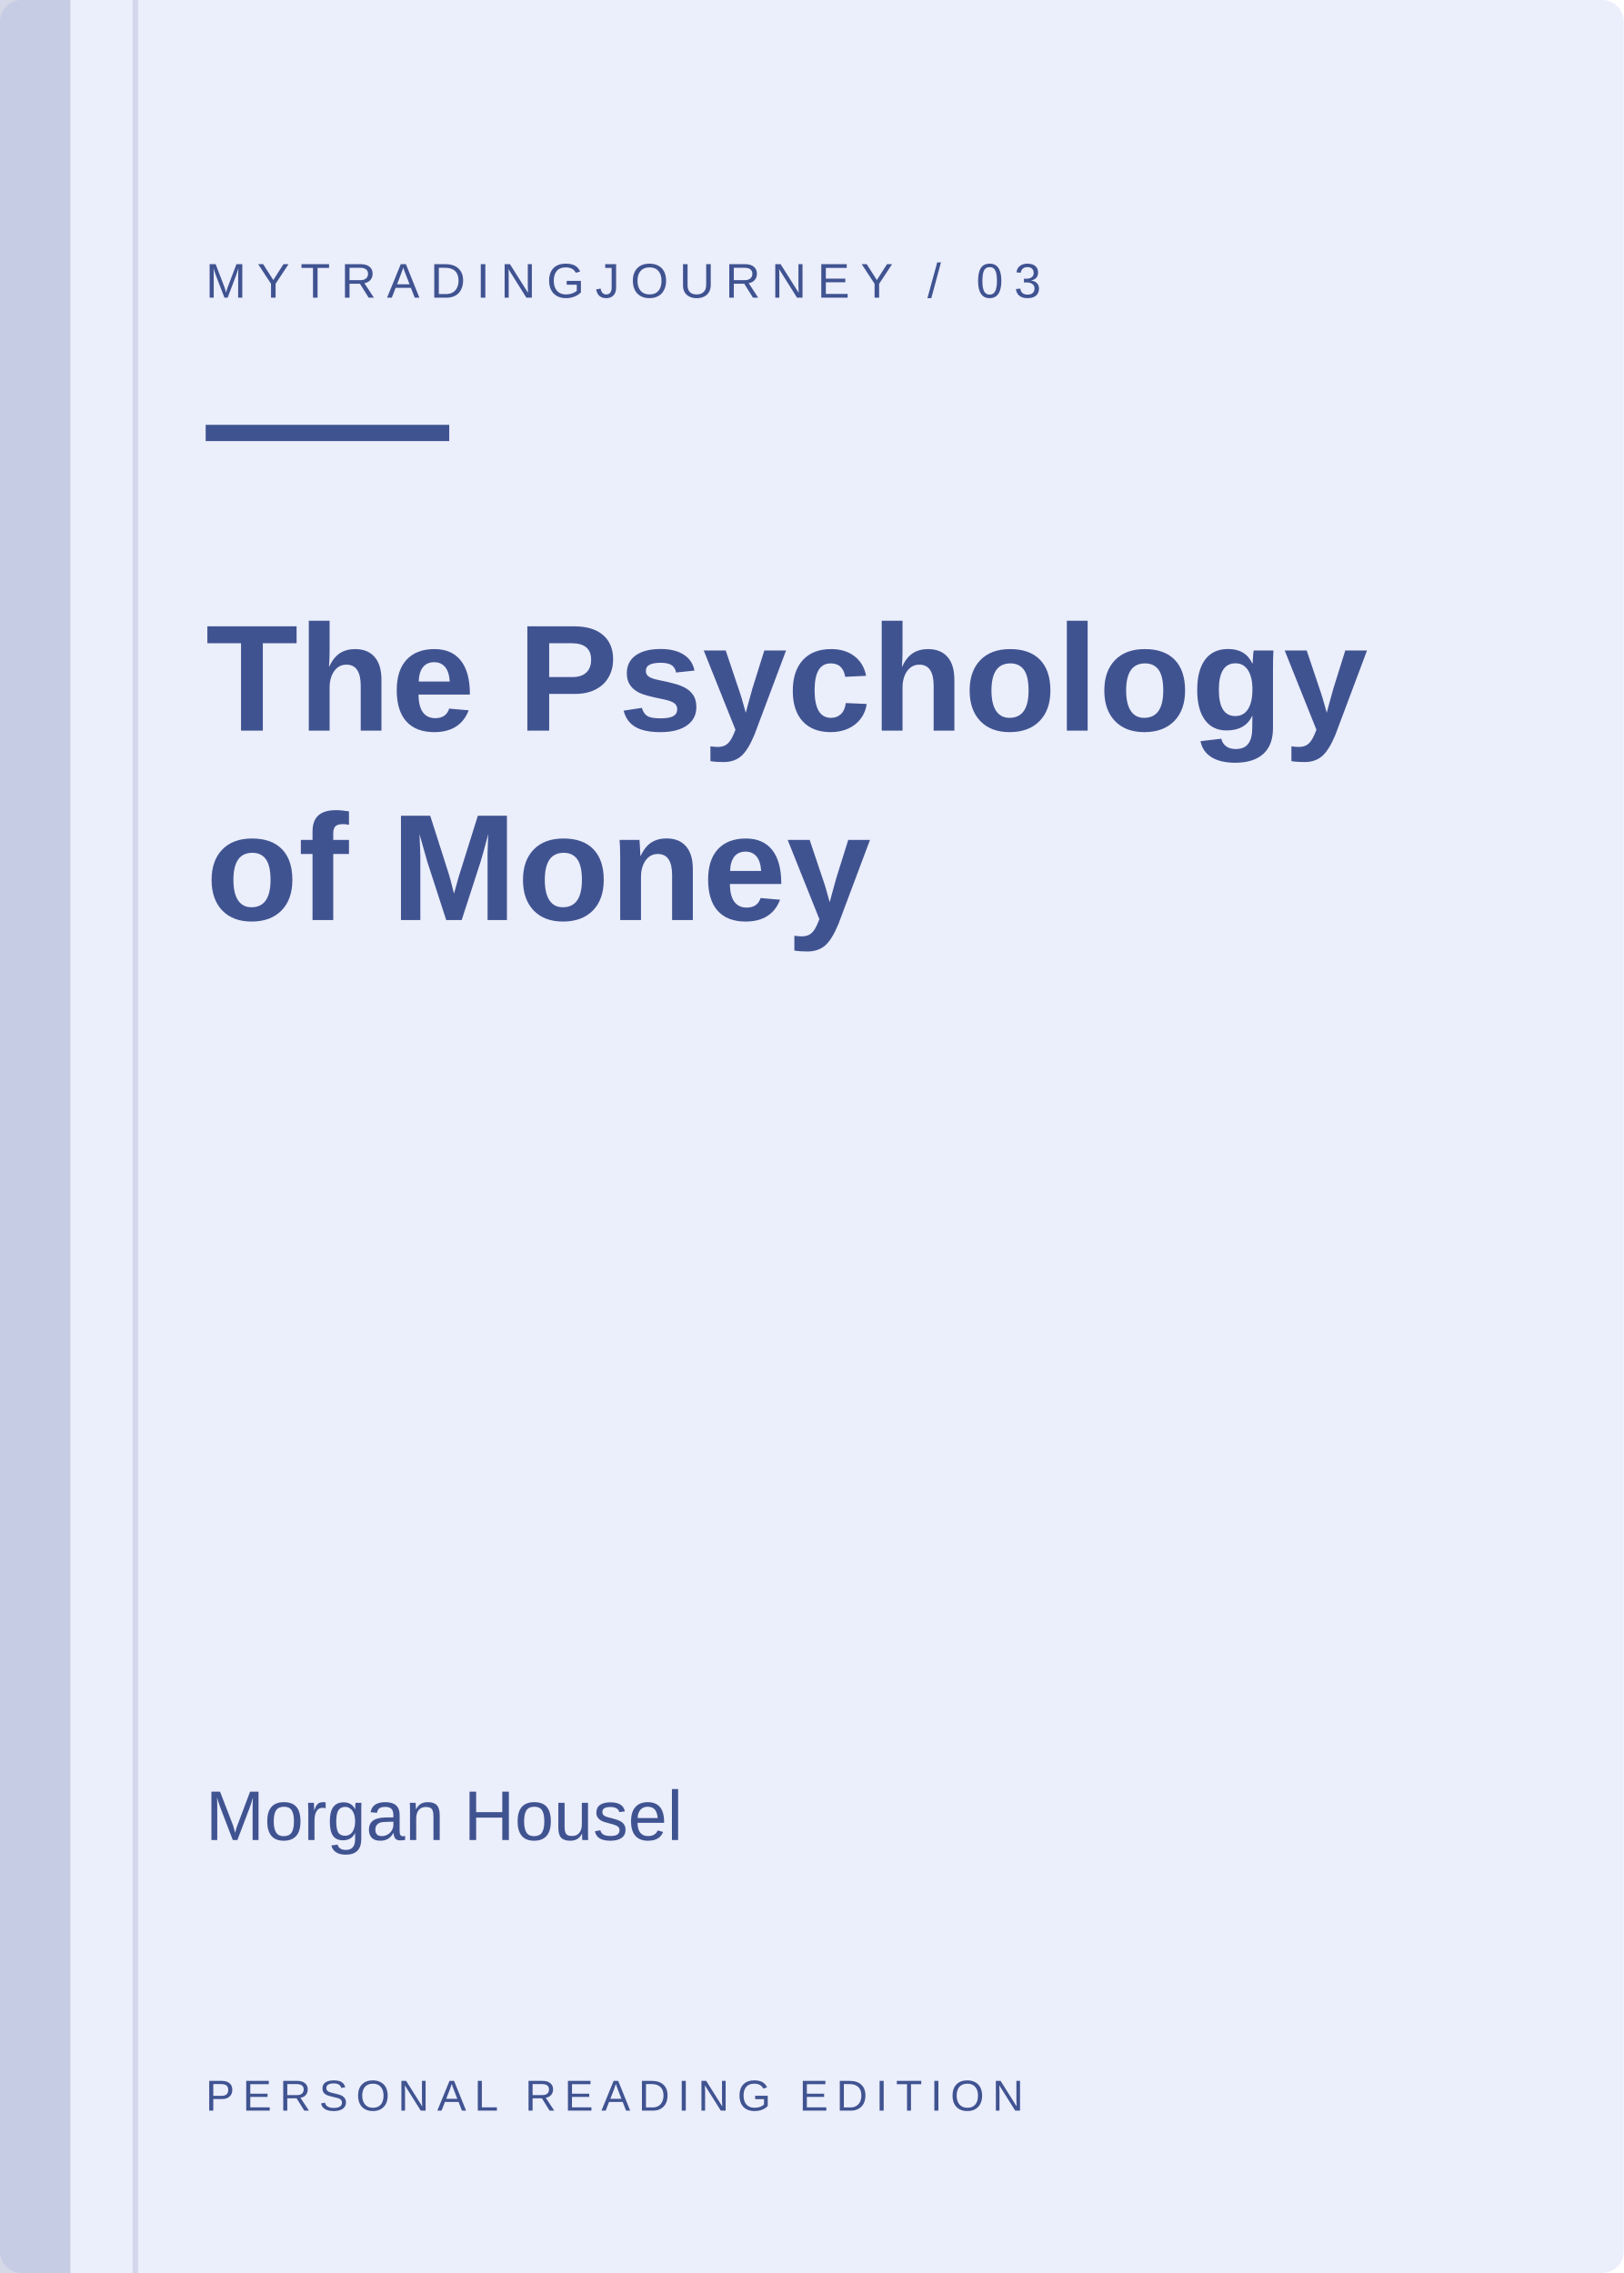
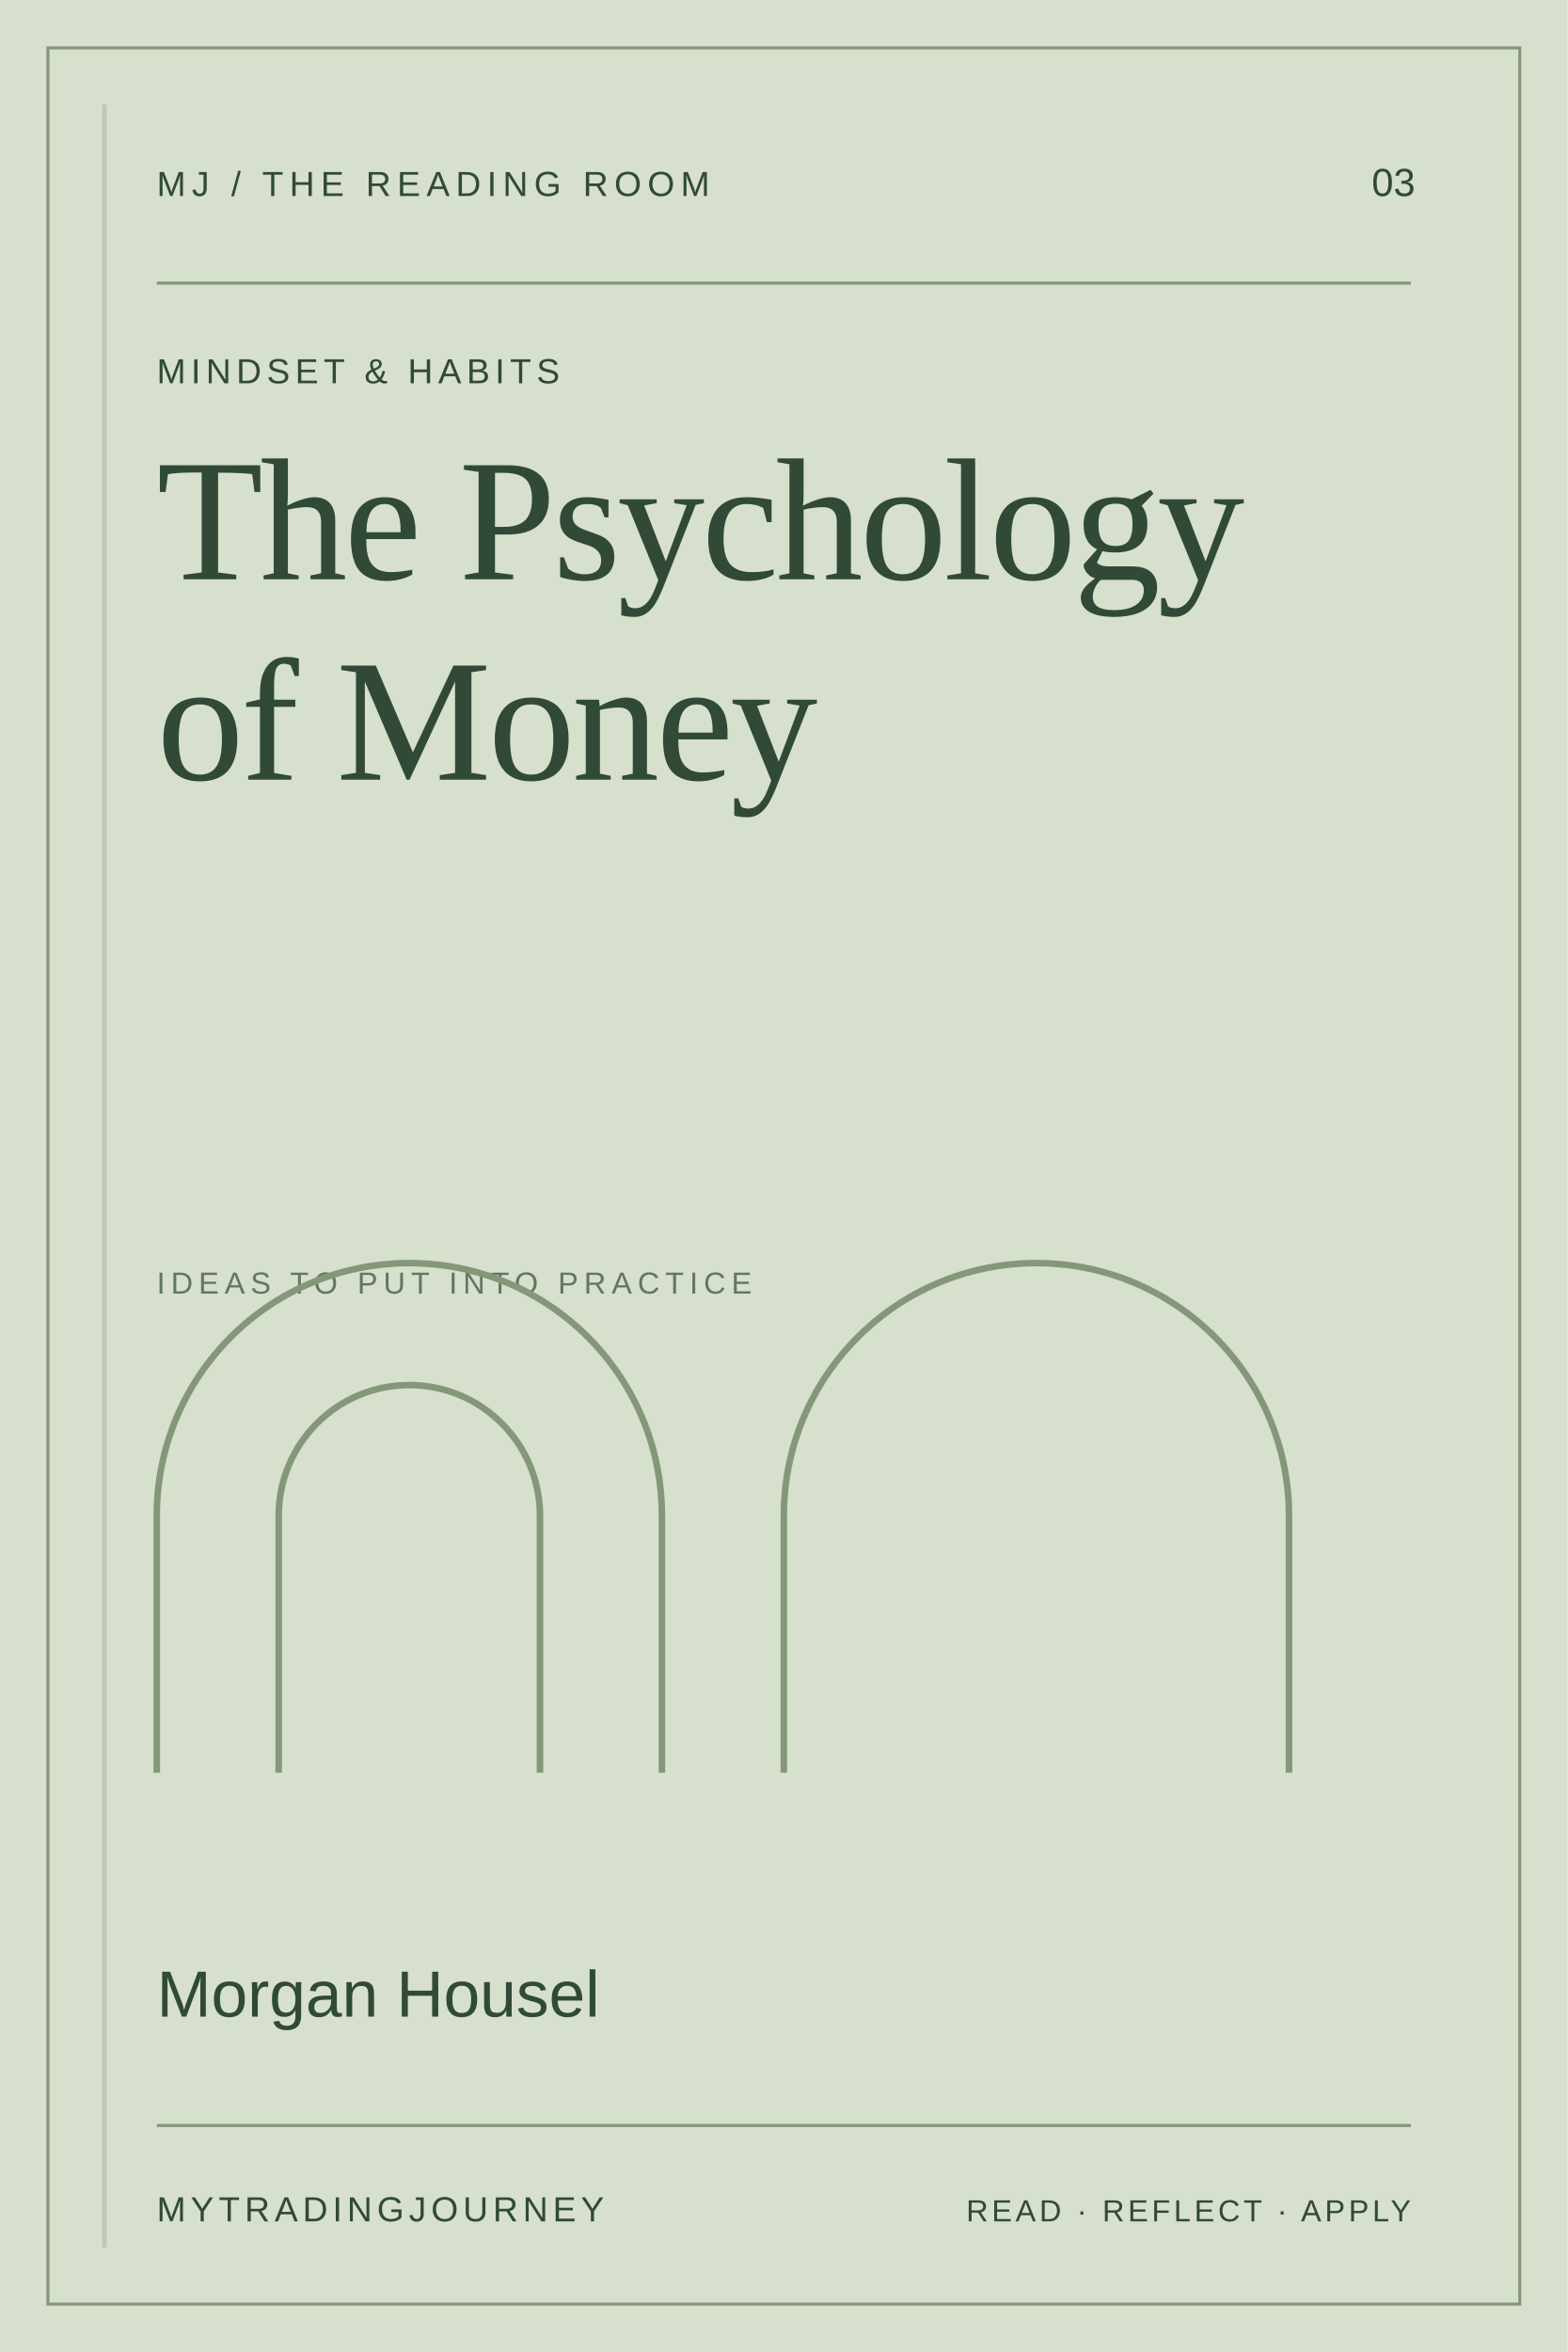
- <svg xmlns="http://www.w3.org/2000/svg" width="300" height="420" viewBox="0 0 300 420">
-   <rect width="300" height="420" rx="4" fill="#ebeefb" />
-   <rect width="13" height="420" fill="#405391" opacity=".22" />
-   <path d="M25 0v420" stroke="#405391" opacity=".15" />
-   <text x="38" y="55" font-family="Arial,sans-serif" font-size="9" letter-spacing="2" fill="#405391">MYTRADINGJOURNEY / 03</text>
-   <path d="M38 80h45" stroke="#405391" stroke-width="3" />
-   <text font-family="Arial,sans-serif" font-weight="700" font-size="28" fill="#405391">
-     <tspan x="38" y="135">The Psychology</tspan>
-     <tspan x="38" y="170">of Money</tspan>
+ <svg xmlns="http://www.w3.org/2000/svg" width="360" height="540" viewBox="0 0 360 540" role="img" aria-labelledby="title desc">
+   <rect width="360" height="540" fill="#d7dfcd" />
+   <rect x="11" y="11" width="338" height="518" fill="none" stroke="#849779" stroke-width=".7" />
+   <path d="M24 24v492" stroke="#849779" stroke-opacity=".32" />
+   <text x="36" y="45" fill="#304a37" font-family="Arial,Helvetica,sans-serif" font-size="8" letter-spacing="1.4">MJ / THE READING ROOM</text>
+   <text x="325" y="45" text-anchor="end" fill="#304a37" font-family="Arial,Helvetica,sans-serif" font-size="9">03</text>
+   <path d="M36 65h288" stroke="#849779" stroke-width=".7" />
+   <text x="36" y="88" fill="#304a37" font-family="Arial,Helvetica,sans-serif" font-size="8" letter-spacing="1.2">MINDSET &amp; HABITS</text>
+   <text fill="#304a37" font-family="Georgia,Times New Roman,serif" font-size="40" letter-spacing="-.7">
+     <tspan x="36" y="133">The Psychology</tspan>
+     <tspan x="36" y="179">of Money</tspan>
  </text>
-   <text x="38" y="340" font-family="Arial,sans-serif" font-size="13" fill="#405391">Morgan Housel</text>
-   <text x="38" y="390" font-family="Arial,sans-serif" font-size="8" letter-spacing="1.5" fill="#405391">PERSONAL READING EDITION</text>
+   <text x="36" y="297" fill="#304a37" opacity=".7" font-family="Arial,Helvetica,sans-serif" font-size="7" letter-spacing="1.3">IDEAS TO PUT INTO PRACTICE</text>
+   <g>
+     <path d="M36 407V348a58 58 0 0 1 116 0v59m-88 0v-59a30 30 0 0 1 60 0v59M180 407V348a58 58 0 0 1 116 0v59" fill="none" stroke="#849779" stroke-width="1.5" />
+   </g>
+   <text x="36" y="463" fill="#304a37" font-family="Arial,Helvetica,sans-serif" font-size="15">Morgan Housel</text>
+   <path d="M36 488h288" stroke="#849779" stroke-width=".7" />
+   <text x="36" y="510" fill="#304a37" font-family="Arial,Helvetica,sans-serif" font-size="8" letter-spacing="1.1">MYTRADINGJOURNEY</text>
+   <text x="324" y="510" text-anchor="end" fill="#304a37" font-family="Arial,Helvetica,sans-serif" font-size="7" letter-spacing=".8">READ · REFLECT · APPLY</text>
</svg>
